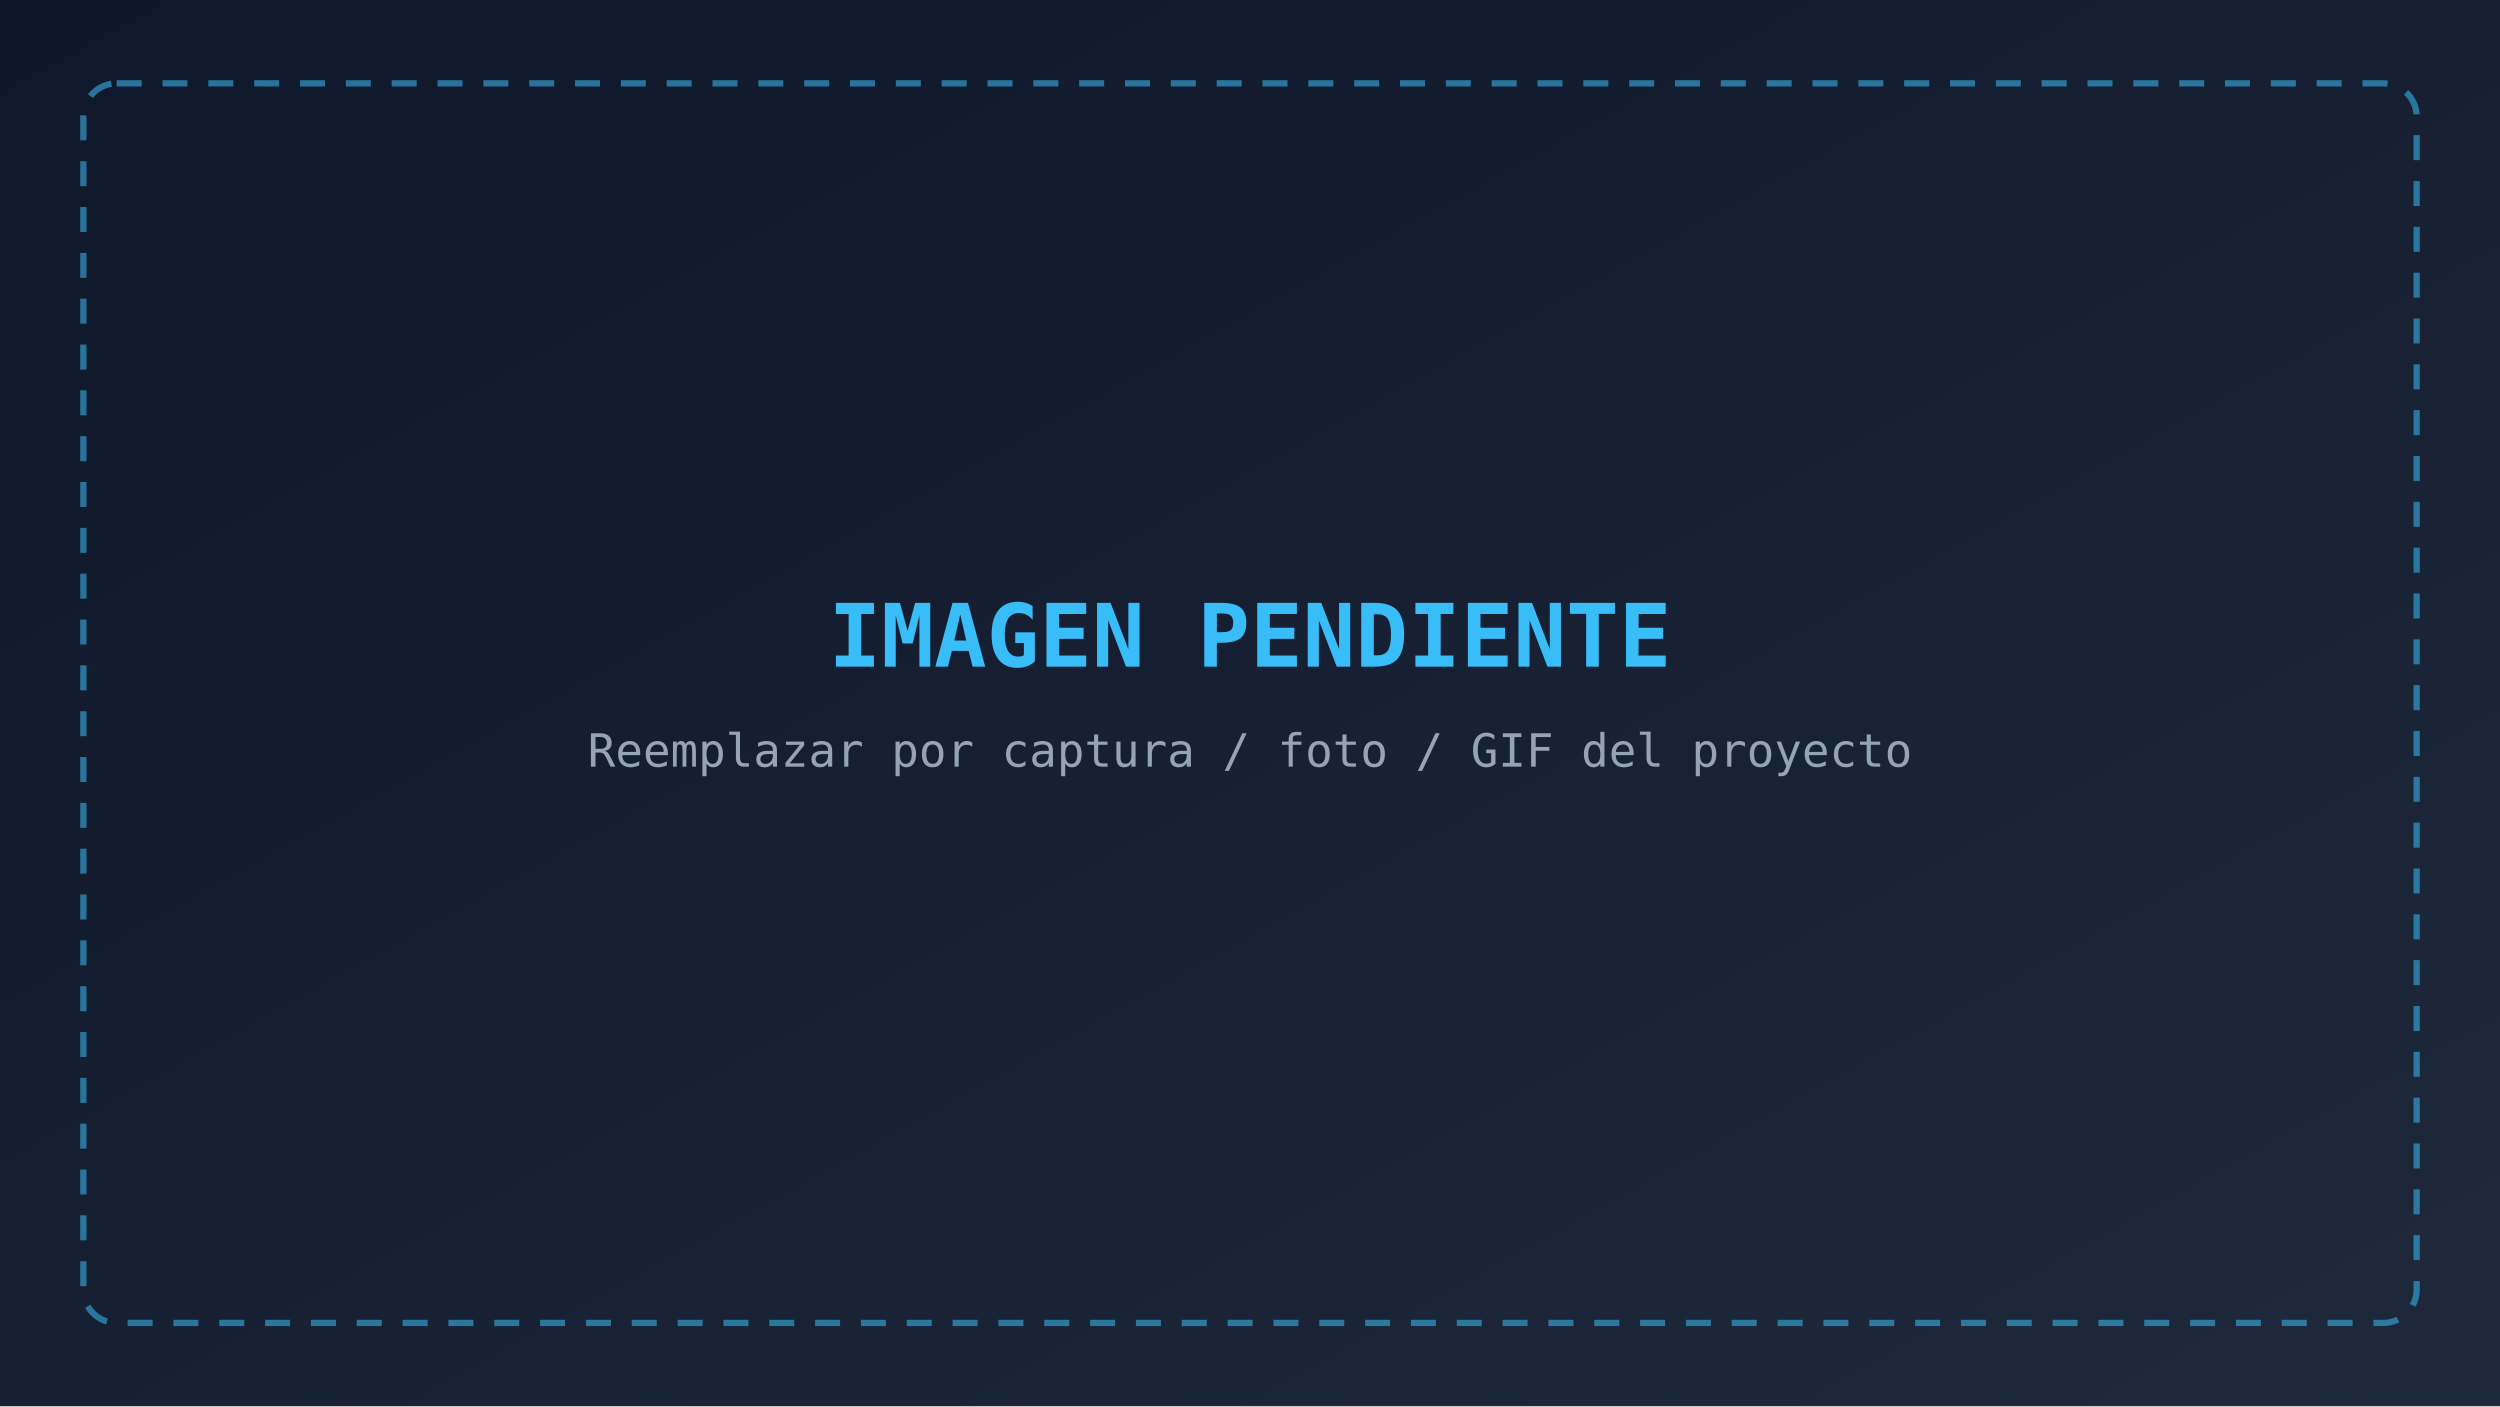
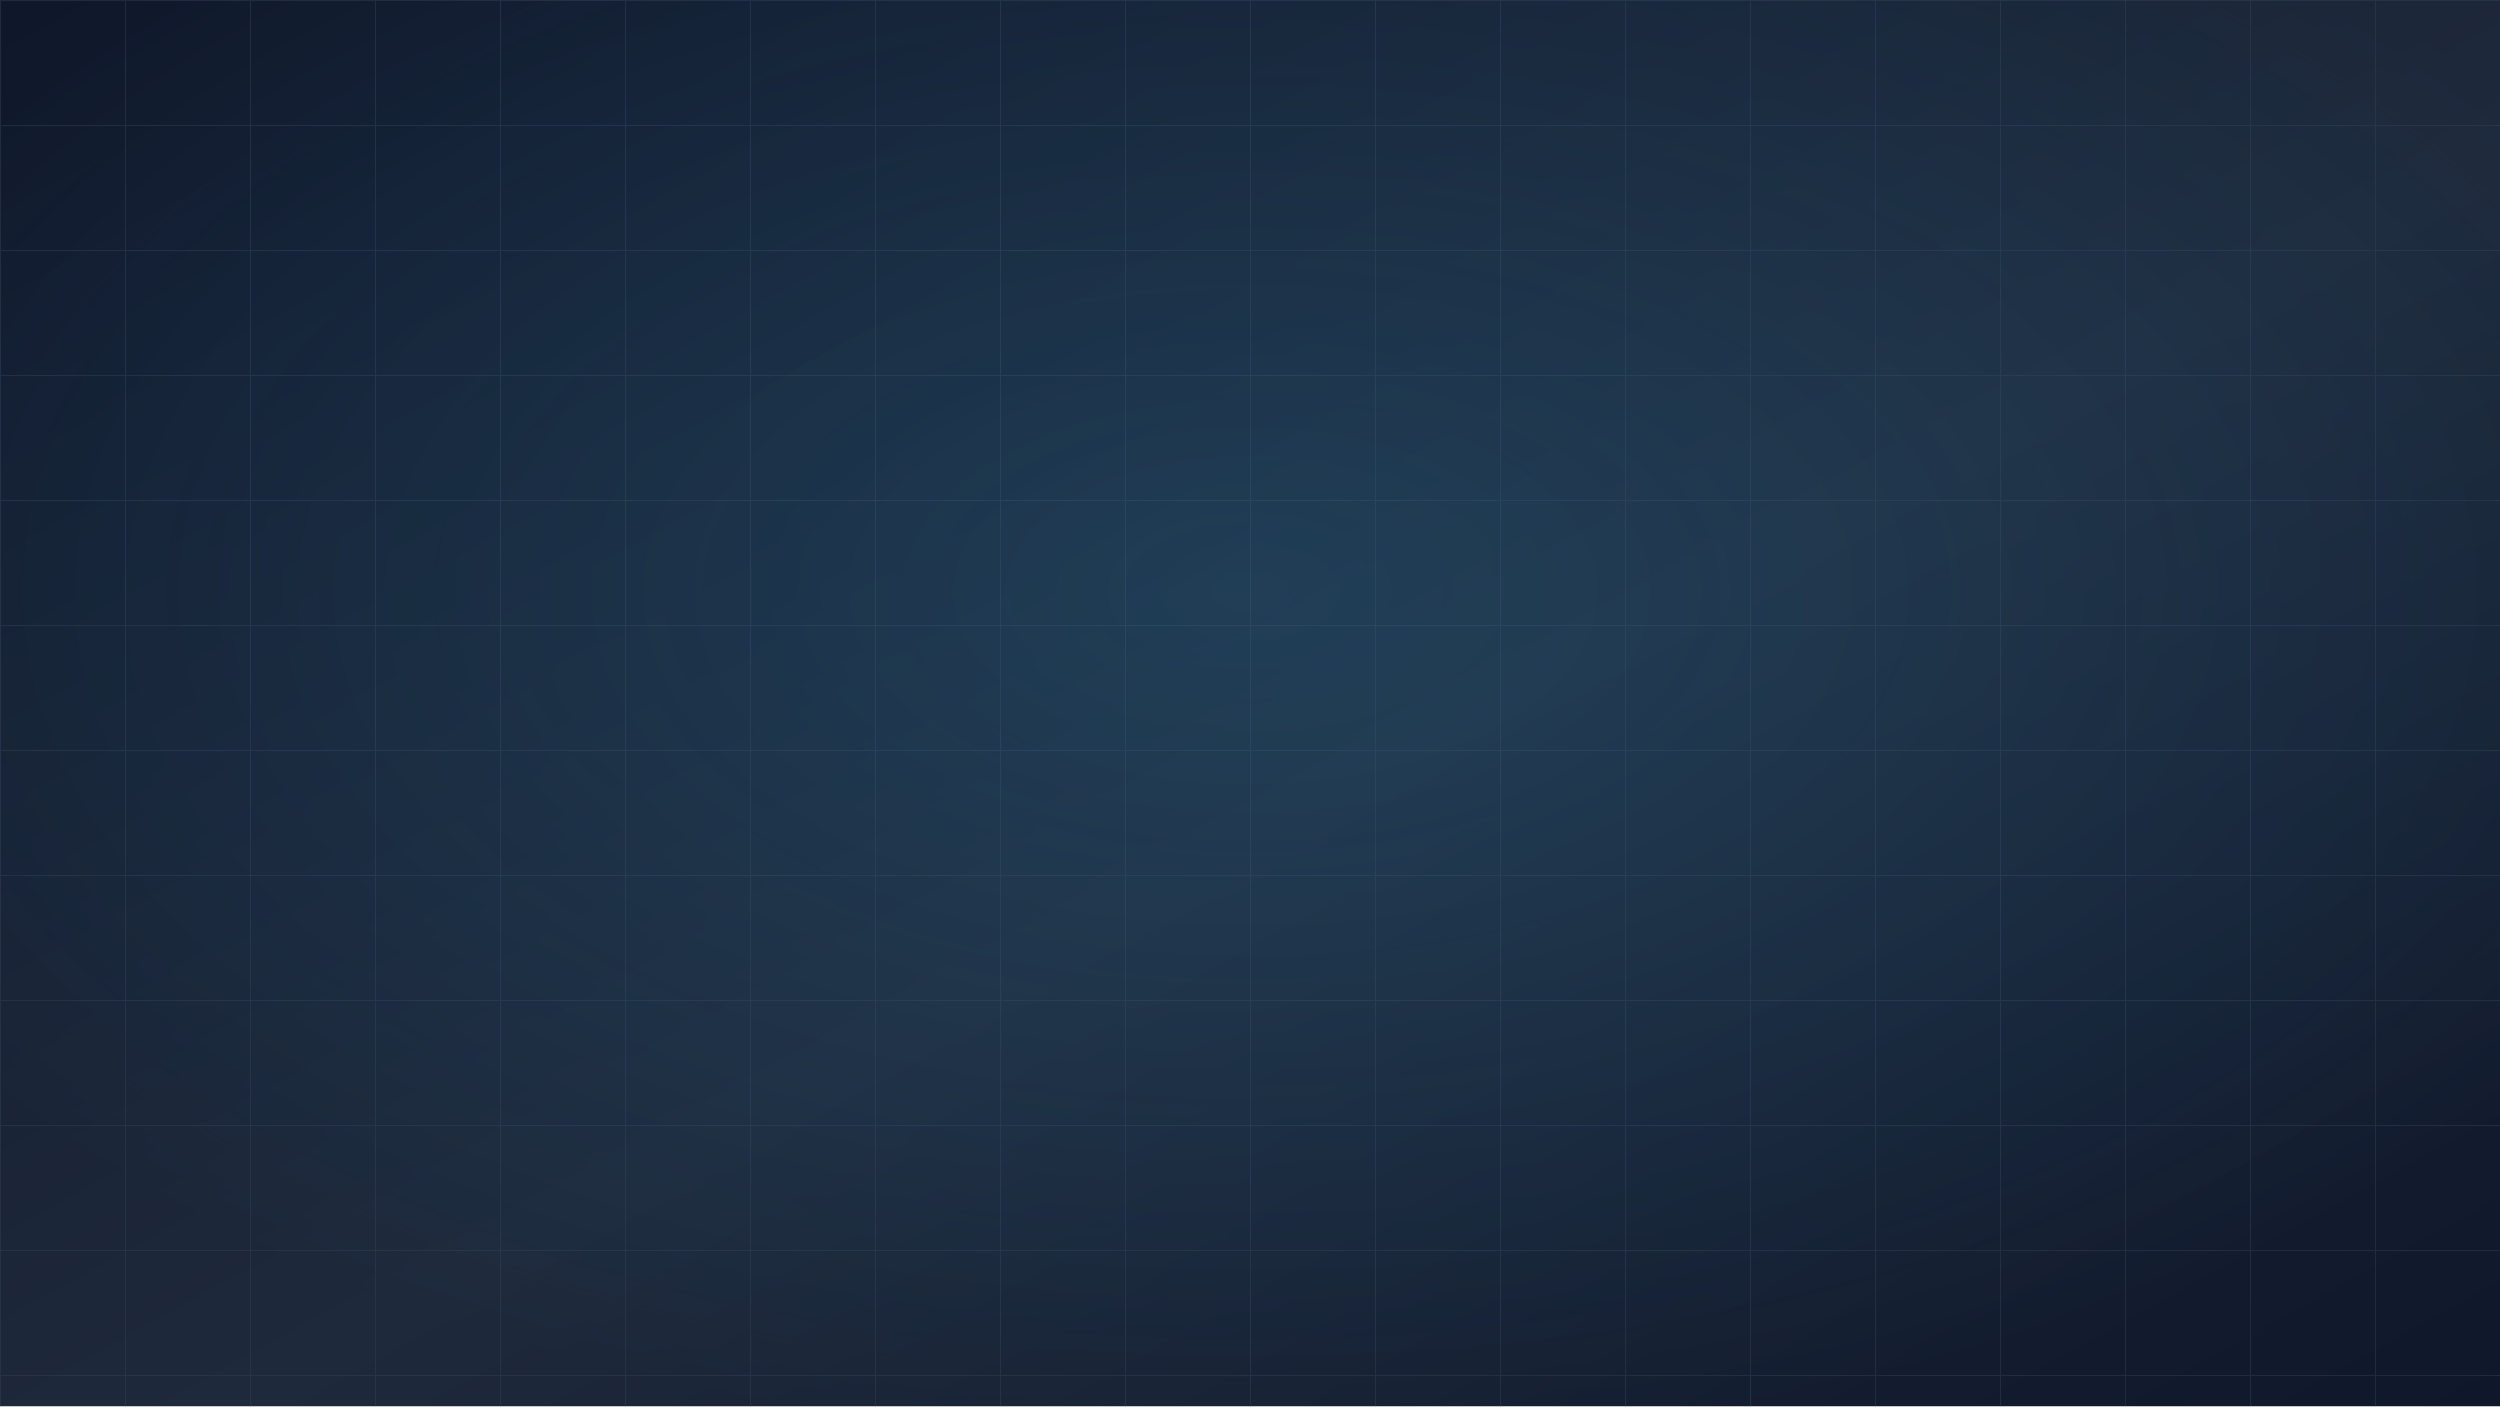
- <svg xmlns="http://www.w3.org/2000/svg" width="1200" height="675" viewBox="0 0 1200 675" role="img" aria-label="Imagen pendiente">
+ <svg xmlns="http://www.w3.org/2000/svg" width="1200" height="675" viewBox="0 0 1200 675" role="img" aria-label="Sin imagen disponible">
  <defs>
-     <linearGradient id="g" x1="0" y1="0" x2="1" y2="1">
+     <linearGradient id="bg" x1="0" y1="0" x2="1" y2="1">
      <stop offset="0%" stop-color="#0f172a" />
-       <stop offset="100%" stop-color="#1e293b" />
+       <stop offset="55%" stop-color="#1e293b" />
+       <stop offset="100%" stop-color="#0f172a" />
    </linearGradient>
+     <radialGradient id="glow" cx="50%" cy="42%" r="62%">
+       <stop offset="0%" stop-color="#38bdf8" stop-opacity="0.16" />
+       <stop offset="100%" stop-color="#38bdf8" stop-opacity="0" />
+     </radialGradient>
+     <pattern id="grid" width="60" height="60" patternUnits="userSpaceOnUse">
+       <path d="M60 0H0V60" fill="none" stroke="#334155" stroke-width="1" stroke-opacity="0.45" />
+     </pattern>
  </defs>
-   <rect width="1200" height="675" fill="url(#g)" />
-   <g fill="none" stroke="#38bdf8" stroke-width="3" stroke-dasharray="12 10" opacity="0.55">
-     <rect x="40" y="40" width="1120" height="595" rx="16" />
-   </g>
-   <g fill="#38bdf8" font-family="ui-monospace, SFMono-Regular, Menlo, monospace" text-anchor="middle">
-     <text x="600" y="320" font-size="42" font-weight="700">IMAGEN PENDIENTE</text>
-     <text x="600" y="368" font-size="22" fill="#94a3b8">Reemplazar por captura / foto / GIF del proyecto</text>
-   </g>
+   <rect width="1200" height="675" fill="url(#bg)" />
+   <rect width="1200" height="675" fill="url(#grid)" />
+   <rect width="1200" height="675" fill="url(#glow)" />
</svg>
